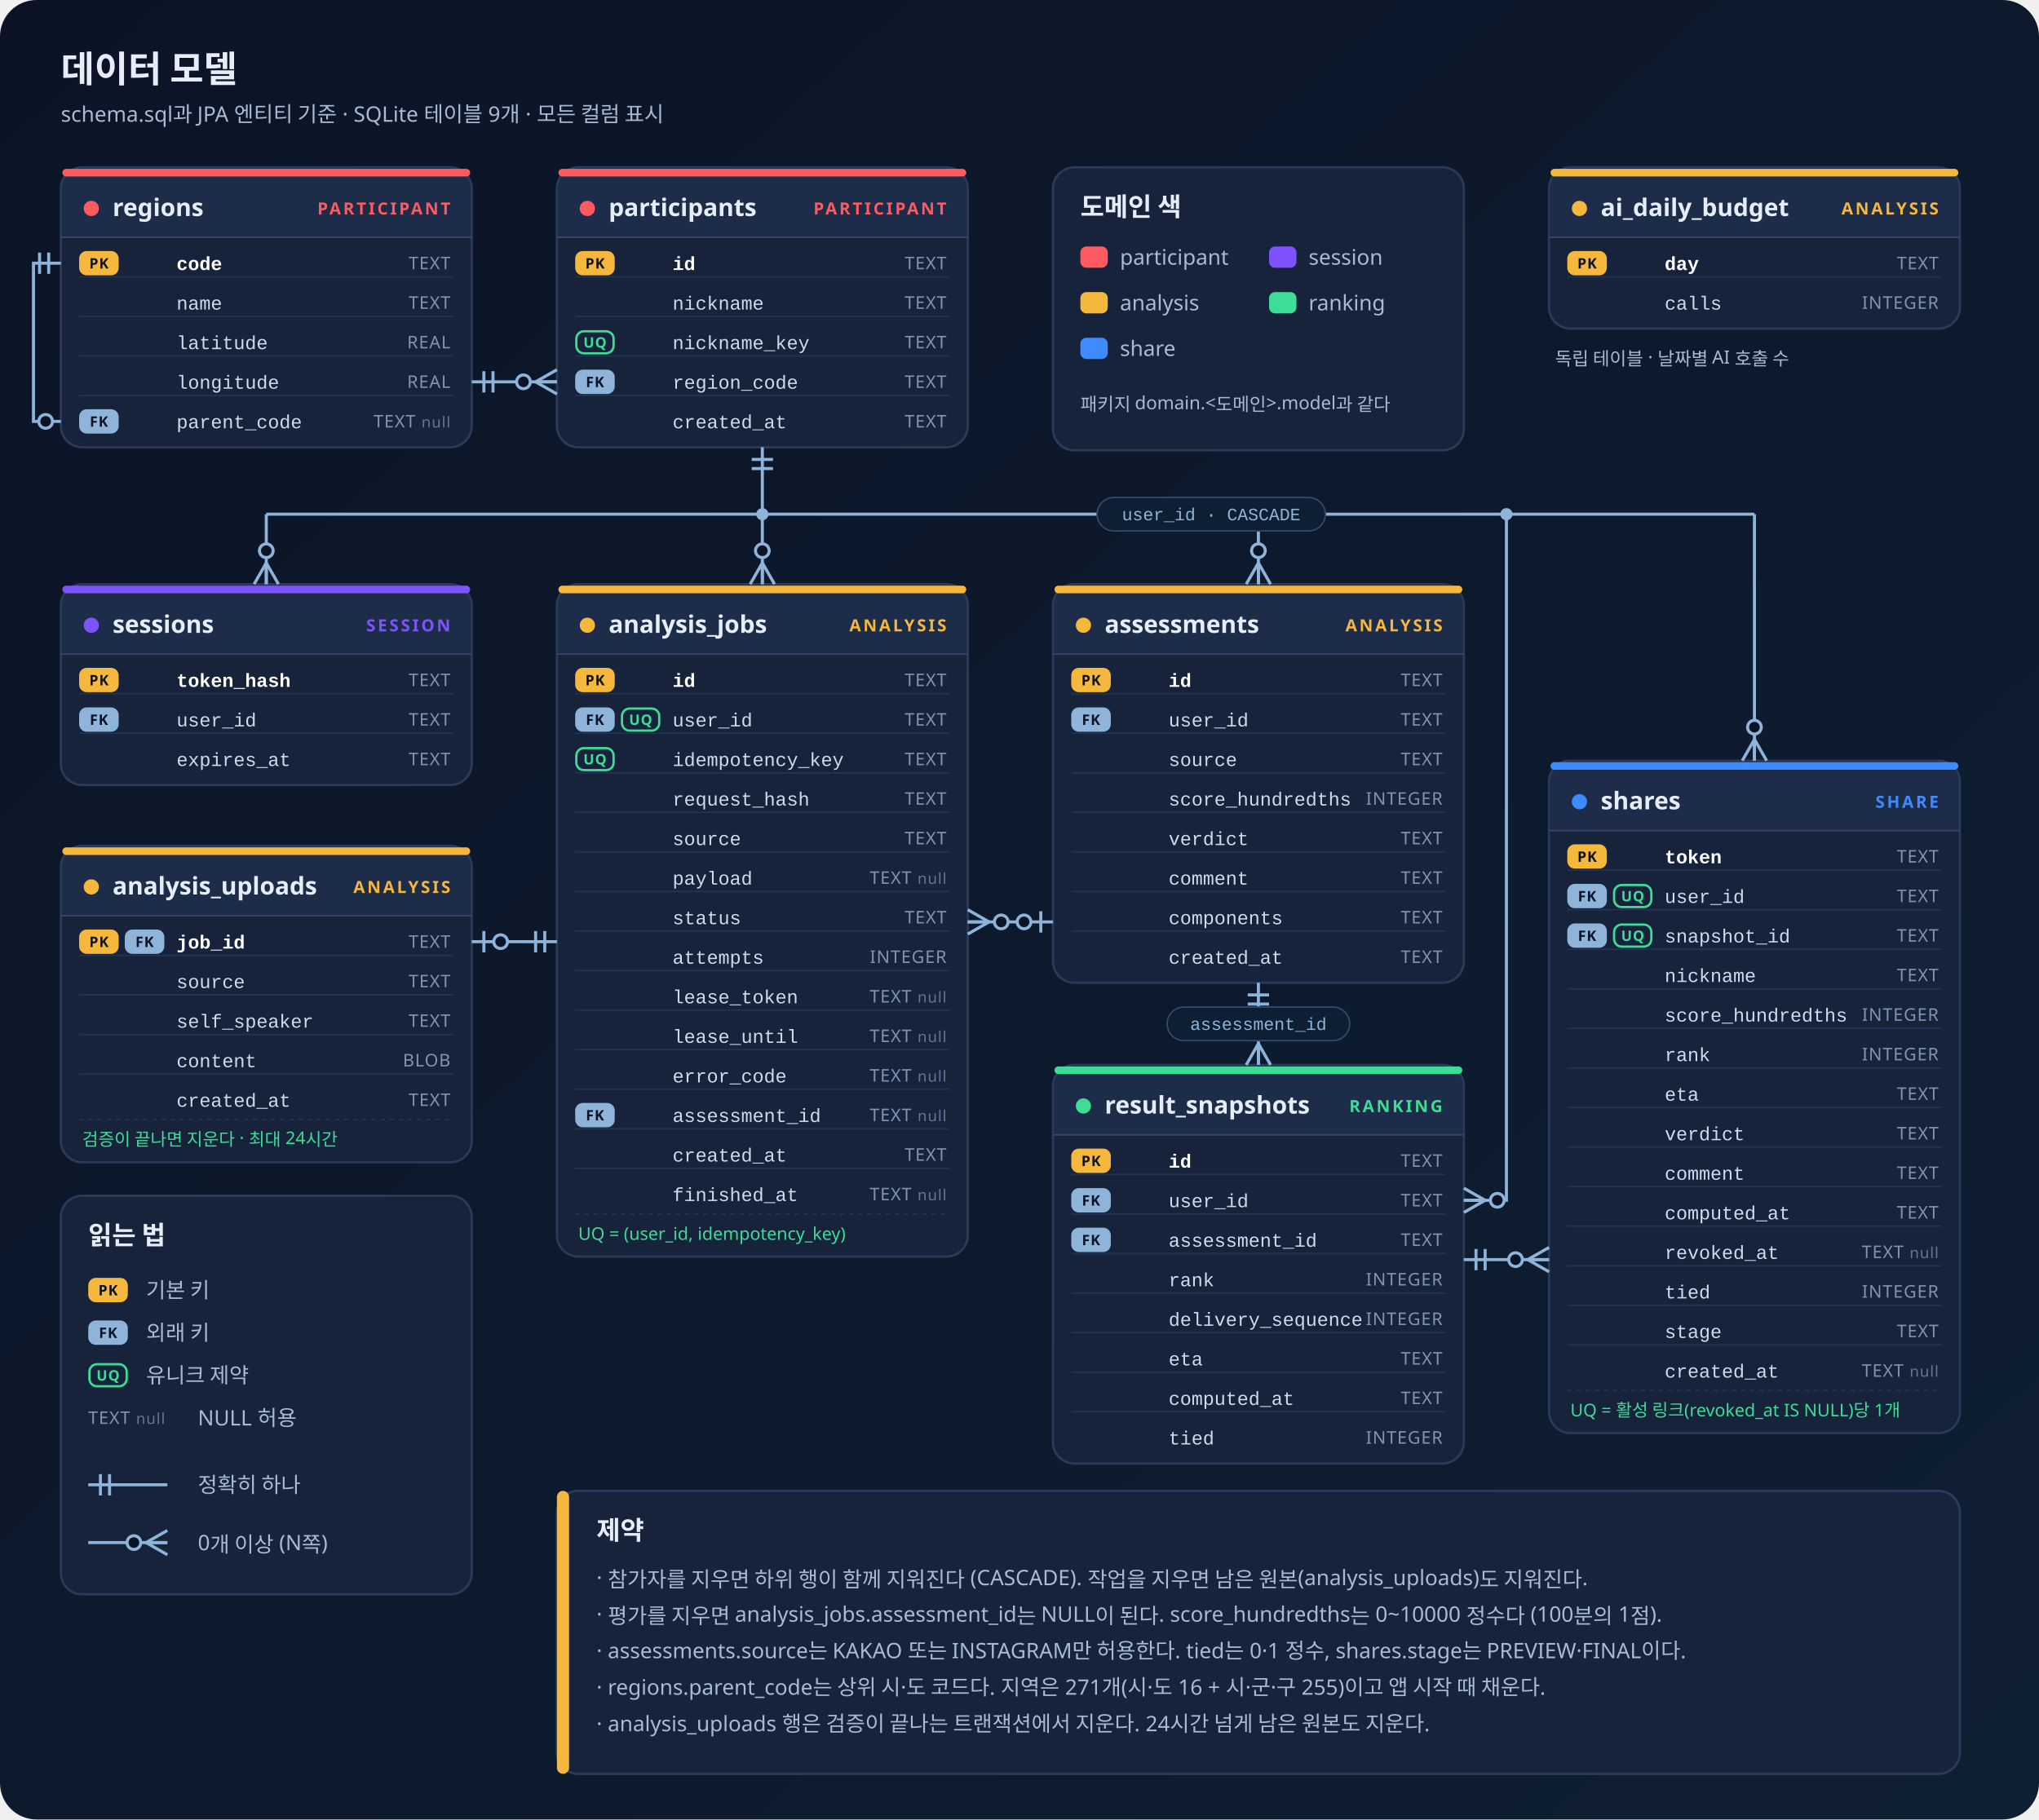
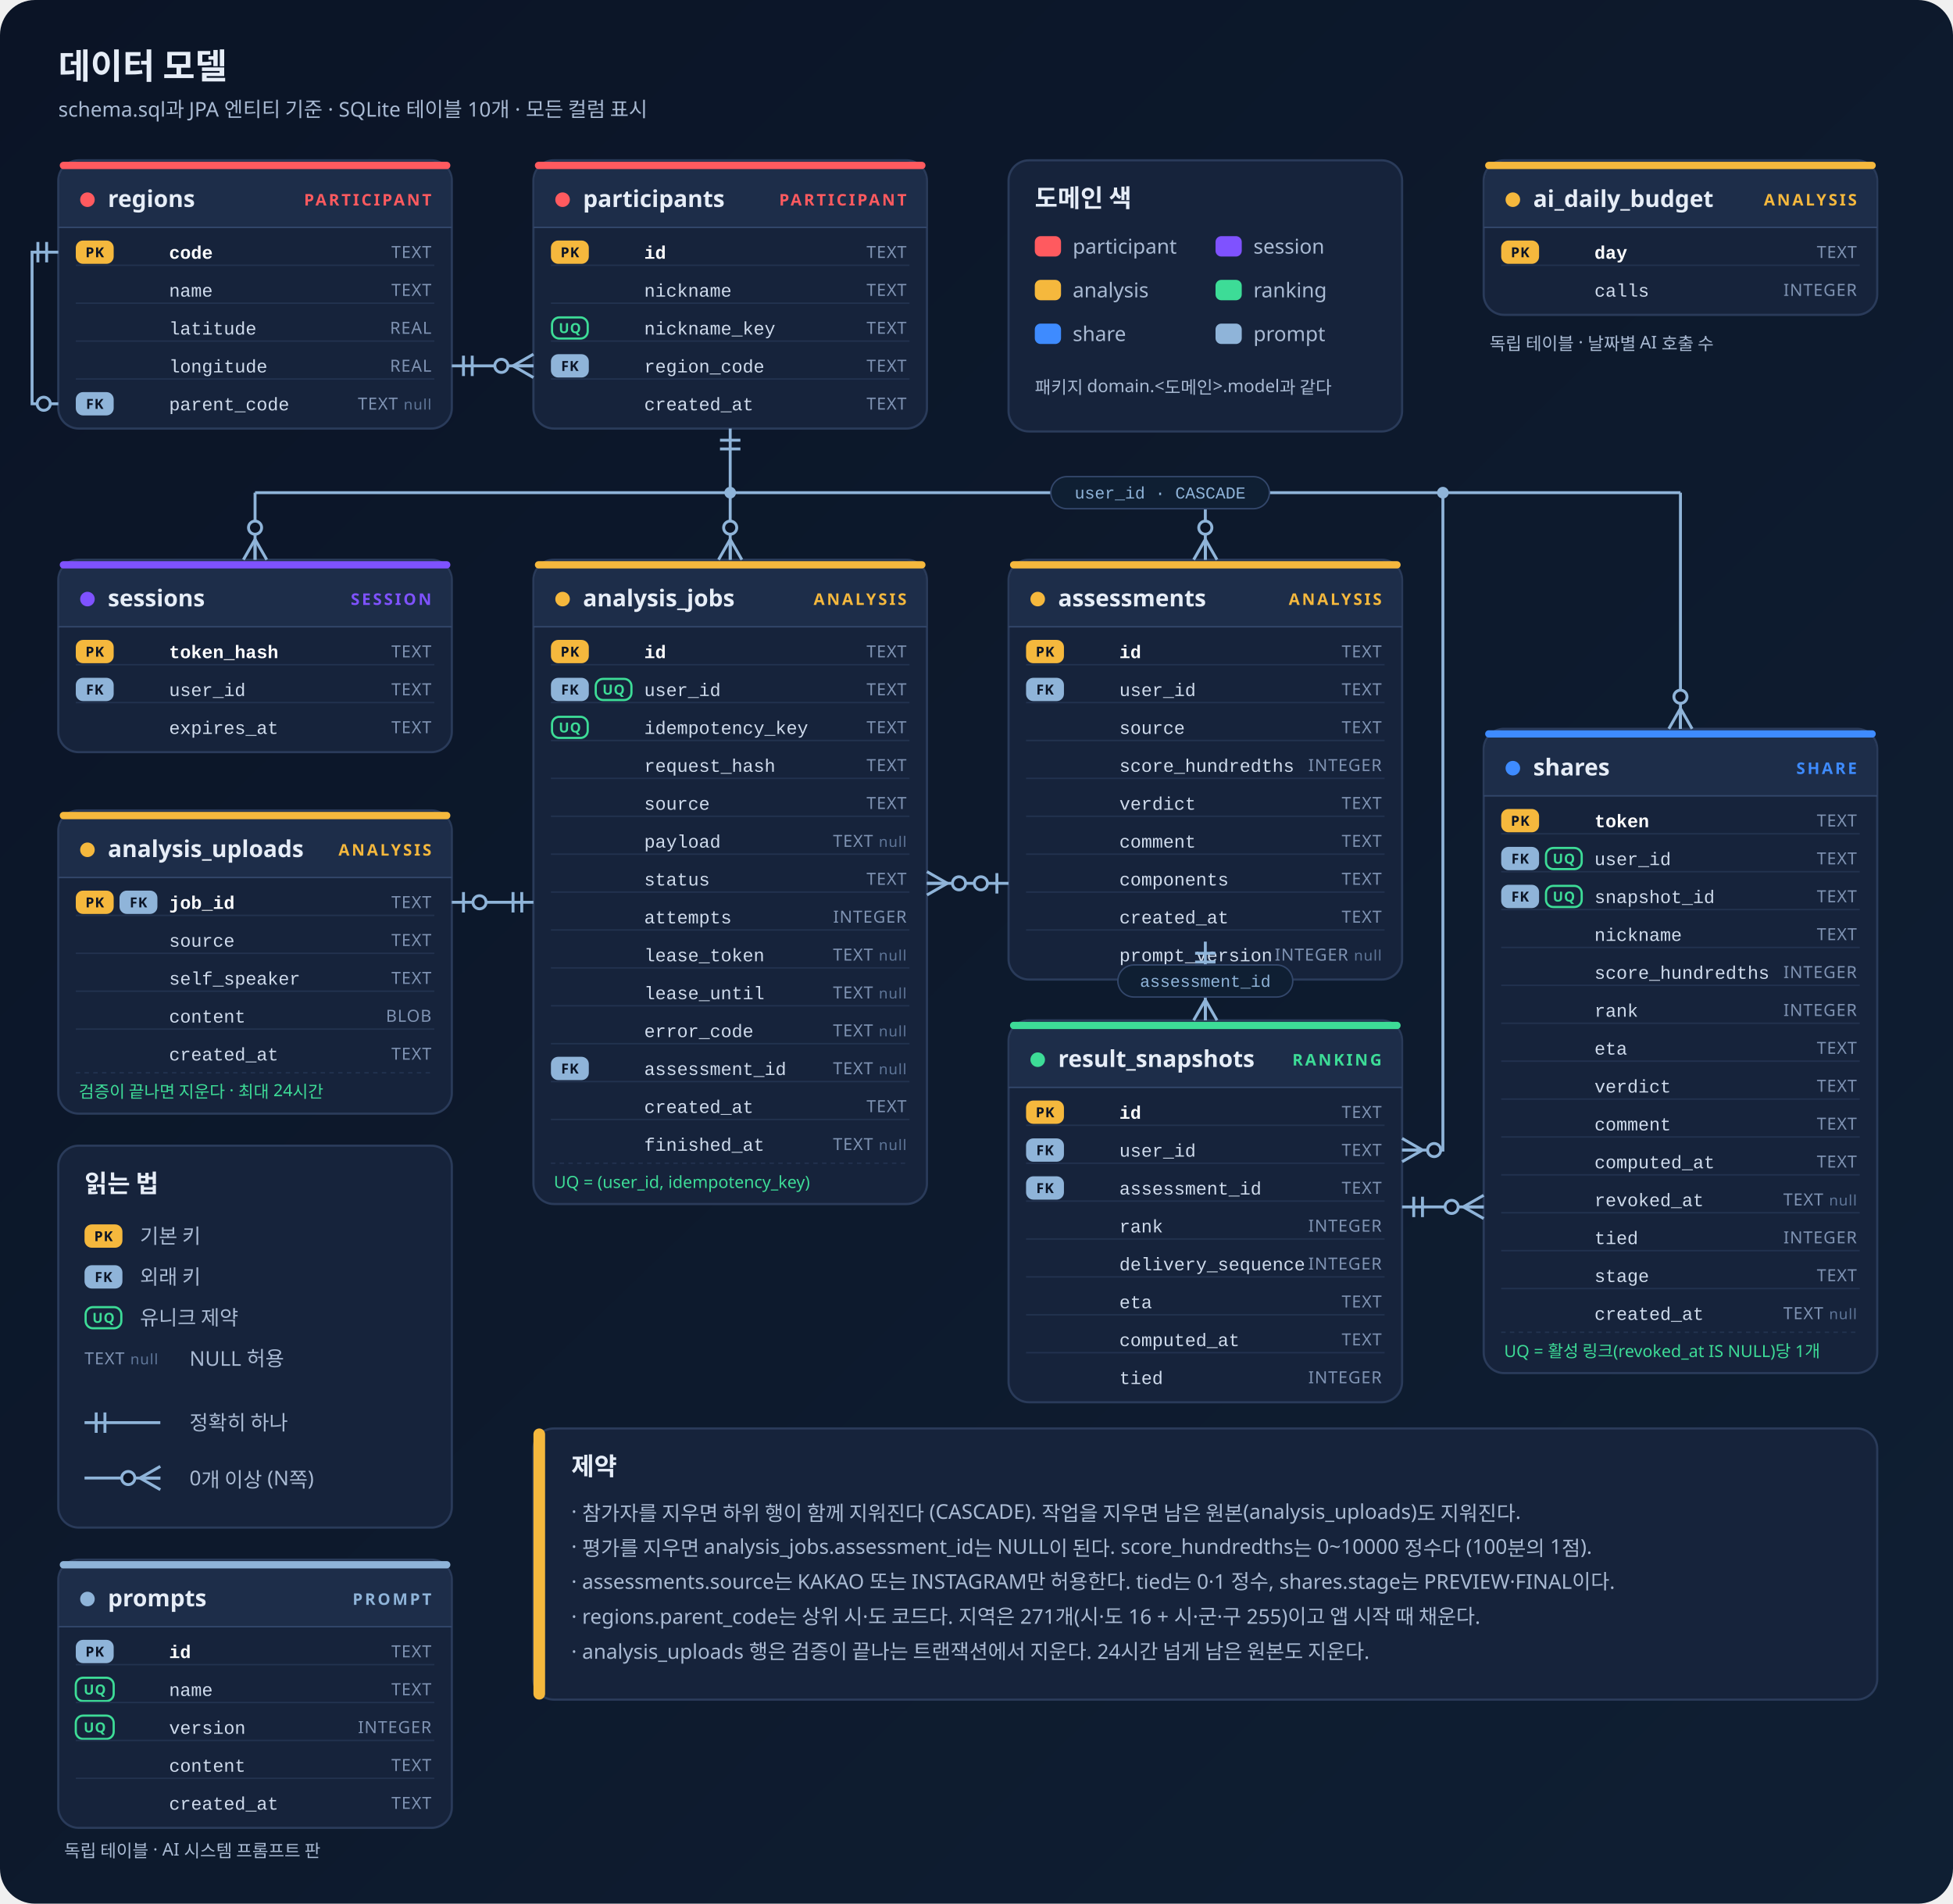
- <svg xmlns="http://www.w3.org/2000/svg" viewBox="0 0 1340 1196" width="1340" height="1196" role="img" aria-label="SantaCut SQLite ERD: 9개 테이블과 외래 키 관계">
+ <svg xmlns="http://www.w3.org/2000/svg" viewBox="0 0 1340 1306" width="1340" height="1306" role="img" aria-label="SantaCut SQLite ERD: 10개 테이블과 외래 키 관계">
  <defs>
    <linearGradient id="bg" x1="0" y1="0" x2="1" y2="1">
      <stop offset="0" stop-color="#0B1426" />
      <stop offset="1" stop-color="#0F1F33" />
    </linearGradient>
    <style>
      text { font-family: Pretendard, 'Apple SD Gothic Neo', 'Noto Sans KR', 'Segoe UI', sans-serif; fill: #E6EDF7; }
      .t { font-size: 24px; font-weight: 800; }
      .h { font-size: 17px; font-weight: 700; }
      .s { font-size: 14px; fill: #A9BAD3; }
      .xs { font-size: 12px; fill: #A9BAD3; }
      .m { font-family: 'JetBrains Mono', 'D2Coding', Consolas, 'Courier New', monospace; }
      .card { fill: #16233B; stroke: #2A3B5A; stroke-width: 1.5; }
      .cell { fill: #1D2D49; stroke: #33476B; stroke-width: 1; }
      .tn { font-size: 16px; font-weight: 800; }
      .dm { font-size: 11px; font-weight: 700; letter-spacing: 1.5px; }
      .cn { font-family: 'JetBrains Mono', 'D2Coding', Consolas, 'Courier New', monospace; font-size: 12.5px; fill: #CFDBEC; }
      .pk { font-family: 'JetBrains Mono', 'D2Coding', Consolas, 'Courier New', monospace; font-size: 12.5px; font-weight: 700; fill: #FFFFFF; }
      .ty { font-size: 11.5px; fill: #7F93B3; letter-spacing: .5px; }
      .nl { font-size: 10px; fill: #5F7699; }
      .bd { font-size: 9.5px; font-weight: 800; letter-spacing: .5px; }
      .rel { stroke: #8FB4D9; stroke-width: 2; fill: none; }
      .sep { stroke: #22324F; stroke-width: 1; }
    </style>
  </defs>
-   <rect width="1340" height="1196" rx="24" fill="url(#bg)" />
+   <rect width="1340" height="1306" rx="24" fill="url(#bg)" />
  <text class="t" x="40" y="54">데이터 모델</text>
-   <text class="s" x="40" y="80">schema.sql과 JPA 엔티티 기준 · SQLite 테이블 9개 · 모든 컬럼 표시</text>
+   <text class="s" x="40" y="80">schema.sql과 JPA 엔티티 기준 · SQLite 테이블 10개 · 모든 컬럼 표시</text>
  <g>
    <rect class="card" x="40" y="110" width="270" height="184" rx="14" />
    <path d="M40.75,156 V124 a13.25,13.25 0 0 1 13.25,-13.25 H296 a13.25,13.25 0 0 1 13.25,13.25 V156 Z" fill="#1D2D49" />
    <rect x="41" y="111" width="268" height="5" rx="2.5" fill="#FF5A5F" />
    <line class="sep" x1="40" y1="156" x2="310" y2="156" style="stroke:#33476B" />
    <circle cx="60" cy="137" r="5" fill="#FF5A5F" />
    <text class="tn" x="74" y="142">regions</text>
    <text class="dm" x="296" y="141" text-anchor="end" style="fill:#FF5A5F">PARTICIPANT</text>
    <rect x="52" y="165.0" width="26" height="16" rx="5" fill="#F5B83D" />
    <text class="bd" x="65" y="176.5" text-anchor="middle" fill="#0B1426" style="fill:#0B1426">PK</text>
    <text class="pk" x="116" y="177.5">code</text>
    <text class="ty" x="296" y="177" text-anchor="end">TEXT</text>
    <line class="sep" x1="52" y1="182" x2="298" y2="182" />
    <text class="cn" x="116" y="203.5">name</text>
    <text class="ty" x="296" y="203" text-anchor="end">TEXT</text>
    <line class="sep" x1="52" y1="208" x2="298" y2="208" />
    <text class="cn" x="116" y="229.5">latitude</text>
    <text class="ty" x="296" y="229" text-anchor="end">REAL</text>
    <line class="sep" x1="52" y1="234" x2="298" y2="234" />
    <text class="cn" x="116" y="255.5">longitude</text>
    <text class="ty" x="296" y="255" text-anchor="end">REAL</text>
    <line class="sep" x1="52" y1="260" x2="298" y2="260" />
    <rect x="52" y="269.0" width="26" height="16" rx="5" fill="#8FB4D9" />
    <text class="bd" x="65" y="280.5" text-anchor="middle" fill="#0B1426" style="fill:#0B1426">FK</text>
    <text class="cn" x="116" y="281.5">parent_code</text>
    <text class="ty" x="296" y="281" text-anchor="end">TEXT<tspan class="nl" dx="4">null</tspan>
    </text>
  </g>
  <g>
    <rect class="card" x="366" y="110" width="270" height="184" rx="14" />
    <path d="M366.75,156 V124 a13.25,13.25 0 0 1 13.25,-13.25 H622 a13.25,13.25 0 0 1 13.25,13.25 V156 Z" fill="#1D2D49" />
    <rect x="367" y="111" width="268" height="5" rx="2.5" fill="#FF5A5F" />
    <line class="sep" x1="366" y1="156" x2="636" y2="156" style="stroke:#33476B" />
    <circle cx="386" cy="137" r="5" fill="#FF5A5F" />
    <text class="tn" x="400" y="142">participants</text>
    <text class="dm" x="622" y="141" text-anchor="end" style="fill:#FF5A5F">PARTICIPANT</text>
    <rect x="378" y="165.0" width="26" height="16" rx="5" fill="#F5B83D" />
    <text class="bd" x="391" y="176.5" text-anchor="middle" fill="#0B1426" style="fill:#0B1426">PK</text>
    <text class="pk" x="442" y="177.5">id</text>
    <text class="ty" x="622" y="177" text-anchor="end">TEXT</text>
    <line class="sep" x1="378" y1="182" x2="624" y2="182" />
    <text class="cn" x="442" y="203.5">nickname</text>
    <text class="ty" x="622" y="203" text-anchor="end">TEXT</text>
    <line class="sep" x1="378" y1="208" x2="624" y2="208" />
    <rect x="378.75" y="217.75" width="24.5" height="14.5" rx="5" fill="none" stroke="#3DDC97" stroke-width="1.5" />
    <text class="bd" x="391" y="228.5" text-anchor="middle" style="fill:#3DDC97">UQ</text>
    <text class="cn" x="442" y="229.5">nickname_key</text>
    <text class="ty" x="622" y="229" text-anchor="end">TEXT</text>
    <line class="sep" x1="378" y1="234" x2="624" y2="234" />
    <rect x="378" y="243.0" width="26" height="16" rx="5" fill="#8FB4D9" />
    <text class="bd" x="391" y="254.5" text-anchor="middle" fill="#0B1426" style="fill:#0B1426">FK</text>
    <text class="cn" x="442" y="255.5">region_code</text>
    <text class="ty" x="622" y="255" text-anchor="end">TEXT</text>
    <line class="sep" x1="378" y1="260" x2="624" y2="260" />
    <text class="cn" x="442" y="281.5">created_at</text>
    <text class="ty" x="622" y="281" text-anchor="end">TEXT</text>
  </g>
  <g>
    <rect class="card" x="1018" y="110" width="270" height="106" rx="14" />
    <path d="M1018.75,156 V124 a13.25,13.25 0 0 1 13.25,-13.25 H1274 a13.25,13.25 0 0 1 13.25,13.25 V156 Z" fill="#1D2D49" />
    <rect x="1019" y="111" width="268" height="5" rx="2.5" fill="#F5B83D" />
    <line class="sep" x1="1018" y1="156" x2="1288" y2="156" style="stroke:#33476B" />
    <circle cx="1038" cy="137" r="5" fill="#F5B83D" />
    <text class="tn" x="1052" y="142">ai_daily_budget</text>
    <text class="dm" x="1274" y="141" text-anchor="end" style="fill:#F5B83D">ANALYSIS</text>
    <rect x="1030" y="165.0" width="26" height="16" rx="5" fill="#F5B83D" />
    <text class="bd" x="1043" y="176.5" text-anchor="middle" fill="#0B1426" style="fill:#0B1426">PK</text>
    <text class="pk" x="1094" y="177.5">day</text>
    <text class="ty" x="1274" y="177" text-anchor="end">TEXT</text>
    <line class="sep" x1="1030" y1="182" x2="1276" y2="182" />
    <text class="cn" x="1094" y="203.5">calls</text>
    <text class="ty" x="1274" y="203" text-anchor="end">INTEGER</text>
  </g>
  <g>
    <rect class="card" x="40" y="384" width="270" height="132" rx="14" />
    <path d="M40.75,430 V398 a13.25,13.25 0 0 1 13.25,-13.25 H296 a13.25,13.25 0 0 1 13.25,13.25 V430 Z" fill="#1D2D49" />
    <rect x="41" y="385" width="268" height="5" rx="2.5" fill="#7F52FF" />
    <line class="sep" x1="40" y1="430" x2="310" y2="430" style="stroke:#33476B" />
    <circle cx="60" cy="411" r="5" fill="#7F52FF" />
    <text class="tn" x="74" y="416">sessions</text>
    <text class="dm" x="296" y="415" text-anchor="end" style="fill:#7F52FF">SESSION</text>
    <rect x="52" y="439.0" width="26" height="16" rx="5" fill="#F5B83D" />
    <text class="bd" x="65" y="450.5" text-anchor="middle" fill="#0B1426" style="fill:#0B1426">PK</text>
    <text class="pk" x="116" y="451.5">token_hash</text>
    <text class="ty" x="296" y="451" text-anchor="end">TEXT</text>
    <line class="sep" x1="52" y1="456" x2="298" y2="456" />
    <rect x="52" y="465.0" width="26" height="16" rx="5" fill="#8FB4D9" />
    <text class="bd" x="65" y="476.5" text-anchor="middle" fill="#0B1426" style="fill:#0B1426">FK</text>
    <text class="cn" x="116" y="477.5">user_id</text>
    <text class="ty" x="296" y="477" text-anchor="end">TEXT</text>
    <line class="sep" x1="52" y1="482" x2="298" y2="482" />
    <text class="cn" x="116" y="503.5">expires_at</text>
    <text class="ty" x="296" y="503" text-anchor="end">TEXT</text>
  </g>
  <g>
    <rect class="card" x="366" y="384" width="270" height="442" rx="14" />
    <path d="M366.75,430 V398 a13.25,13.25 0 0 1 13.25,-13.25 H622 a13.25,13.25 0 0 1 13.25,13.25 V430 Z" fill="#1D2D49" />
    <rect x="367" y="385" width="268" height="5" rx="2.5" fill="#F5B83D" />
    <line class="sep" x1="366" y1="430" x2="636" y2="430" style="stroke:#33476B" />
    <circle cx="386" cy="411" r="5" fill="#F5B83D" />
    <text class="tn" x="400" y="416">analysis_jobs</text>
    <text class="dm" x="622" y="415" text-anchor="end" style="fill:#F5B83D">ANALYSIS</text>
    <rect x="378" y="439.0" width="26" height="16" rx="5" fill="#F5B83D" />
    <text class="bd" x="391" y="450.5" text-anchor="middle" fill="#0B1426" style="fill:#0B1426">PK</text>
    <text class="pk" x="442" y="451.5">id</text>
    <text class="ty" x="622" y="451" text-anchor="end">TEXT</text>
    <line class="sep" x1="378" y1="456" x2="624" y2="456" />
    <rect x="378" y="465.0" width="26" height="16" rx="5" fill="#8FB4D9" />
    <text class="bd" x="391" y="476.5" text-anchor="middle" fill="#0B1426" style="fill:#0B1426">FK</text>
    <rect x="408.75" y="465.75" width="24.5" height="14.5" rx="5" fill="none" stroke="#3DDC97" stroke-width="1.5" />
    <text class="bd" x="421" y="476.5" text-anchor="middle" style="fill:#3DDC97">UQ</text>
    <text class="cn" x="442" y="477.5">user_id</text>
    <text class="ty" x="622" y="477" text-anchor="end">TEXT</text>
    <line class="sep" x1="378" y1="482" x2="624" y2="482" />
    <rect x="378.75" y="491.75" width="24.5" height="14.5" rx="5" fill="none" stroke="#3DDC97" stroke-width="1.5" />
    <text class="bd" x="391" y="502.5" text-anchor="middle" style="fill:#3DDC97">UQ</text>
    <text class="cn" x="442" y="503.5">idempotency_key</text>
    <text class="ty" x="622" y="503" text-anchor="end">TEXT</text>
    <line class="sep" x1="378" y1="508" x2="624" y2="508" />
    <text class="cn" x="442" y="529.5">request_hash</text>
    <text class="ty" x="622" y="529" text-anchor="end">TEXT</text>
    <line class="sep" x1="378" y1="534" x2="624" y2="534" />
    <text class="cn" x="442" y="555.5">source</text>
    <text class="ty" x="622" y="555" text-anchor="end">TEXT</text>
    <line class="sep" x1="378" y1="560" x2="624" y2="560" />
    <text class="cn" x="442" y="581.5">payload</text>
    <text class="ty" x="622" y="581" text-anchor="end">TEXT<tspan class="nl" dx="4">null</tspan>
    </text>
    <line class="sep" x1="378" y1="586" x2="624" y2="586" />
    <text class="cn" x="442" y="607.5">status</text>
    <text class="ty" x="622" y="607" text-anchor="end">TEXT</text>
    <line class="sep" x1="378" y1="612" x2="624" y2="612" />
    <text class="cn" x="442" y="633.5">attempts</text>
    <text class="ty" x="622" y="633" text-anchor="end">INTEGER</text>
    <line class="sep" x1="378" y1="638" x2="624" y2="638" />
    <text class="cn" x="442" y="659.5">lease_token</text>
    <text class="ty" x="622" y="659" text-anchor="end">TEXT<tspan class="nl" dx="4">null</tspan>
    </text>
    <line class="sep" x1="378" y1="664" x2="624" y2="664" />
    <text class="cn" x="442" y="685.5">lease_until</text>
    <text class="ty" x="622" y="685" text-anchor="end">TEXT<tspan class="nl" dx="4">null</tspan>
    </text>
    <line class="sep" x1="378" y1="690" x2="624" y2="690" />
    <text class="cn" x="442" y="711.5">error_code</text>
    <text class="ty" x="622" y="711" text-anchor="end">TEXT<tspan class="nl" dx="4">null</tspan>
    </text>
    <line class="sep" x1="378" y1="716" x2="624" y2="716" />
    <rect x="378" y="725.0" width="26" height="16" rx="5" fill="#8FB4D9" />
    <text class="bd" x="391" y="736.5" text-anchor="middle" fill="#0B1426" style="fill:#0B1426">FK</text>
    <text class="cn" x="442" y="737.5">assessment_id</text>
    <text class="ty" x="622" y="737" text-anchor="end">TEXT<tspan class="nl" dx="4">null</tspan>
    </text>
    <line class="sep" x1="378" y1="742" x2="624" y2="742" />
    <text class="cn" x="442" y="763.5">created_at</text>
    <text class="ty" x="622" y="763" text-anchor="end">TEXT</text>
    <line class="sep" x1="378" y1="768" x2="624" y2="768" />
    <text class="cn" x="442" y="789.5">finished_at</text>
    <text class="ty" x="622" y="789" text-anchor="end">TEXT<tspan class="nl" dx="4">null</tspan>
    </text>
    <line class="sep" x1="378" y1="798" x2="624" y2="798" style="stroke-dasharray:3 3" />
    <text class="xs" x="380" y="815" style="font-size:11.5px;fill:#3DDC97">UQ = (user_id, idempotency_key)</text>
  </g>
  <g>
-     <rect class="card" x="692" y="384" width="270" height="262" rx="14" />
+     <rect class="card" x="692" y="384" width="270" height="288" rx="14" />
    <path d="M692.75,430 V398 a13.25,13.25 0 0 1 13.25,-13.25 H948 a13.25,13.25 0 0 1 13.25,13.25 V430 Z" fill="#1D2D49" />
    <rect x="693" y="385" width="268" height="5" rx="2.5" fill="#F5B83D" />
    <line class="sep" x1="692" y1="430" x2="962" y2="430" style="stroke:#33476B" />
    <circle cx="712" cy="411" r="5" fill="#F5B83D" />
    <text class="tn" x="726" y="416">assessments</text>
    <text class="dm" x="948" y="415" text-anchor="end" style="fill:#F5B83D">ANALYSIS</text>
    <rect x="704" y="439.0" width="26" height="16" rx="5" fill="#F5B83D" />
    <text class="bd" x="717" y="450.5" text-anchor="middle" fill="#0B1426" style="fill:#0B1426">PK</text>
    <text class="pk" x="768" y="451.5">id</text>
    <text class="ty" x="948" y="451" text-anchor="end">TEXT</text>
    <line class="sep" x1="704" y1="456" x2="950" y2="456" />
    <rect x="704" y="465.0" width="26" height="16" rx="5" fill="#8FB4D9" />
    <text class="bd" x="717" y="476.5" text-anchor="middle" fill="#0B1426" style="fill:#0B1426">FK</text>
    <text class="cn" x="768" y="477.5">user_id</text>
    <text class="ty" x="948" y="477" text-anchor="end">TEXT</text>
    <line class="sep" x1="704" y1="482" x2="950" y2="482" />
    <text class="cn" x="768" y="503.5">source</text>
    <text class="ty" x="948" y="503" text-anchor="end">TEXT</text>
    <line class="sep" x1="704" y1="508" x2="950" y2="508" />
    <text class="cn" x="768" y="529.5">score_hundredths</text>
    <text class="ty" x="948" y="529" text-anchor="end">INTEGER</text>
    <line class="sep" x1="704" y1="534" x2="950" y2="534" />
    <text class="cn" x="768" y="555.5">verdict</text>
    <text class="ty" x="948" y="555" text-anchor="end">TEXT</text>
    <line class="sep" x1="704" y1="560" x2="950" y2="560" />
    <text class="cn" x="768" y="581.5">comment</text>
    <text class="ty" x="948" y="581" text-anchor="end">TEXT</text>
    <line class="sep" x1="704" y1="586" x2="950" y2="586" />
    <text class="cn" x="768" y="607.5">components</text>
    <text class="ty" x="948" y="607" text-anchor="end">TEXT</text>
    <line class="sep" x1="704" y1="612" x2="950" y2="612" />
    <text class="cn" x="768" y="633.5">created_at</text>
    <text class="ty" x="948" y="633" text-anchor="end">TEXT</text>
+     <line class="sep" x1="704" y1="638" x2="950" y2="638" />
+     <text class="cn" x="768" y="659.5">prompt_version</text>
+     <text class="ty" x="948" y="659" text-anchor="end">INTEGER<tspan class="nl" dx="4">null</tspan>
+     </text>
  </g>
  <g>
    <rect class="card" x="40" y="556" width="270" height="208" rx="14" />
    <path d="M40.75,602 V570 a13.25,13.25 0 0 1 13.25,-13.25 H296 a13.25,13.25 0 0 1 13.25,13.25 V602 Z" fill="#1D2D49" />
    <rect x="41" y="557" width="268" height="5" rx="2.5" fill="#F5B83D" />
    <line class="sep" x1="40" y1="602" x2="310" y2="602" style="stroke:#33476B" />
    <circle cx="60" cy="583" r="5" fill="#F5B83D" />
    <text class="tn" x="74" y="588">analysis_uploads</text>
    <text class="dm" x="296" y="587" text-anchor="end" style="fill:#F5B83D">ANALYSIS</text>
    <rect x="52" y="611.0" width="26" height="16" rx="5" fill="#F5B83D" />
    <text class="bd" x="65" y="622.5" text-anchor="middle" fill="#0B1426" style="fill:#0B1426">PK</text>
    <rect x="82" y="611.0" width="26" height="16" rx="5" fill="#8FB4D9" />
    <text class="bd" x="95" y="622.5" text-anchor="middle" fill="#0B1426" style="fill:#0B1426">FK</text>
    <text class="pk" x="116" y="623.5">job_id</text>
    <text class="ty" x="296" y="623" text-anchor="end">TEXT</text>
    <line class="sep" x1="52" y1="628" x2="298" y2="628" />
    <text class="cn" x="116" y="649.5">source</text>
    <text class="ty" x="296" y="649" text-anchor="end">TEXT</text>
    <line class="sep" x1="52" y1="654" x2="298" y2="654" />
    <text class="cn" x="116" y="675.5">self_speaker</text>
    <text class="ty" x="296" y="675" text-anchor="end">TEXT</text>
    <line class="sep" x1="52" y1="680" x2="298" y2="680" />
    <text class="cn" x="116" y="701.5">content</text>
    <text class="ty" x="296" y="701" text-anchor="end">BLOB</text>
    <line class="sep" x1="52" y1="706" x2="298" y2="706" />
    <text class="cn" x="116" y="727.5">created_at</text>
    <text class="ty" x="296" y="727" text-anchor="end">TEXT</text>
    <line class="sep" x1="52" y1="736" x2="298" y2="736" style="stroke-dasharray:3 3" />
    <text class="xs" x="54" y="753" style="font-size:11.5px;fill:#3DDC97">검증이 끝나면 지운다 · 최대 24시간</text>
  </g>
  <g>
    <rect class="card" x="1018" y="500" width="270" height="442" rx="14" />
    <path d="M1018.75,546 V514 a13.25,13.25 0 0 1 13.25,-13.25 H1274 a13.25,13.25 0 0 1 13.25,13.25 V546 Z" fill="#1D2D49" />
    <rect x="1019" y="501" width="268" height="5" rx="2.5" fill="#3E8BFF" />
    <line class="sep" x1="1018" y1="546" x2="1288" y2="546" style="stroke:#33476B" />
    <circle cx="1038" cy="527" r="5" fill="#3E8BFF" />
    <text class="tn" x="1052" y="532">shares</text>
    <text class="dm" x="1274" y="531" text-anchor="end" style="fill:#3E8BFF">SHARE</text>
    <rect x="1030" y="555.0" width="26" height="16" rx="5" fill="#F5B83D" />
    <text class="bd" x="1043" y="566.5" text-anchor="middle" fill="#0B1426" style="fill:#0B1426">PK</text>
    <text class="pk" x="1094" y="567.5">token</text>
    <text class="ty" x="1274" y="567" text-anchor="end">TEXT</text>
    <line class="sep" x1="1030" y1="572" x2="1276" y2="572" />
    <rect x="1030" y="581.0" width="26" height="16" rx="5" fill="#8FB4D9" />
    <text class="bd" x="1043" y="592.5" text-anchor="middle" fill="#0B1426" style="fill:#0B1426">FK</text>
    <rect x="1060.75" y="581.75" width="24.5" height="14.5" rx="5" fill="none" stroke="#3DDC97" stroke-width="1.5" />
    <text class="bd" x="1073" y="592.5" text-anchor="middle" style="fill:#3DDC97">UQ</text>
    <text class="cn" x="1094" y="593.5">user_id</text>
    <text class="ty" x="1274" y="593" text-anchor="end">TEXT</text>
    <line class="sep" x1="1030" y1="598" x2="1276" y2="598" />
    <rect x="1030" y="607.0" width="26" height="16" rx="5" fill="#8FB4D9" />
    <text class="bd" x="1043" y="618.5" text-anchor="middle" fill="#0B1426" style="fill:#0B1426">FK</text>
    <rect x="1060.75" y="607.75" width="24.5" height="14.5" rx="5" fill="none" stroke="#3DDC97" stroke-width="1.5" />
    <text class="bd" x="1073" y="618.5" text-anchor="middle" style="fill:#3DDC97">UQ</text>
    <text class="cn" x="1094" y="619.5">snapshot_id</text>
    <text class="ty" x="1274" y="619" text-anchor="end">TEXT</text>
    <line class="sep" x1="1030" y1="624" x2="1276" y2="624" />
    <text class="cn" x="1094" y="645.5">nickname</text>
    <text class="ty" x="1274" y="645" text-anchor="end">TEXT</text>
    <line class="sep" x1="1030" y1="650" x2="1276" y2="650" />
    <text class="cn" x="1094" y="671.5">score_hundredths</text>
    <text class="ty" x="1274" y="671" text-anchor="end">INTEGER</text>
    <line class="sep" x1="1030" y1="676" x2="1276" y2="676" />
    <text class="cn" x="1094" y="697.5">rank</text>
    <text class="ty" x="1274" y="697" text-anchor="end">INTEGER</text>
    <line class="sep" x1="1030" y1="702" x2="1276" y2="702" />
    <text class="cn" x="1094" y="723.5">eta</text>
    <text class="ty" x="1274" y="723" text-anchor="end">TEXT</text>
    <line class="sep" x1="1030" y1="728" x2="1276" y2="728" />
    <text class="cn" x="1094" y="749.5">verdict</text>
    <text class="ty" x="1274" y="749" text-anchor="end">TEXT</text>
    <line class="sep" x1="1030" y1="754" x2="1276" y2="754" />
    <text class="cn" x="1094" y="775.5">comment</text>
    <text class="ty" x="1274" y="775" text-anchor="end">TEXT</text>
    <line class="sep" x1="1030" y1="780" x2="1276" y2="780" />
    <text class="cn" x="1094" y="801.5">computed_at</text>
    <text class="ty" x="1274" y="801" text-anchor="end">TEXT</text>
    <line class="sep" x1="1030" y1="806" x2="1276" y2="806" />
    <text class="cn" x="1094" y="827.5">revoked_at</text>
    <text class="ty" x="1274" y="827" text-anchor="end">TEXT<tspan class="nl" dx="4">null</tspan>
    </text>
    <line class="sep" x1="1030" y1="832" x2="1276" y2="832" />
    <text class="cn" x="1094" y="853.5">tied</text>
    <text class="ty" x="1274" y="853" text-anchor="end">INTEGER</text>
    <line class="sep" x1="1030" y1="858" x2="1276" y2="858" />
    <text class="cn" x="1094" y="879.5">stage</text>
    <text class="ty" x="1274" y="879" text-anchor="end">TEXT</text>
    <line class="sep" x1="1030" y1="884" x2="1276" y2="884" />
    <text class="cn" x="1094" y="905.5">created_at</text>
    <text class="ty" x="1274" y="905" text-anchor="end">TEXT<tspan class="nl" dx="4">null</tspan>
    </text>
    <line class="sep" x1="1030" y1="914" x2="1276" y2="914" style="stroke-dasharray:3 3" />
    <text class="xs" x="1032" y="931" style="font-size:11.5px;fill:#3DDC97">UQ = 활성 링크(revoked_at IS NULL)당 1개</text>
  </g>
  <g>
    <rect class="card" x="692" y="700" width="270" height="262" rx="14" />
    <path d="M692.75,746 V714 a13.25,13.25 0 0 1 13.25,-13.25 H948 a13.25,13.25 0 0 1 13.25,13.25 V746 Z" fill="#1D2D49" />
    <rect x="693" y="701" width="268" height="5" rx="2.5" fill="#3DDC97" />
    <line class="sep" x1="692" y1="746" x2="962" y2="746" style="stroke:#33476B" />
    <circle cx="712" cy="727" r="5" fill="#3DDC97" />
    <text class="tn" x="726" y="732">result_snapshots</text>
    <text class="dm" x="948" y="731" text-anchor="end" style="fill:#3DDC97">RANKING</text>
    <rect x="704" y="755.0" width="26" height="16" rx="5" fill="#F5B83D" />
    <text class="bd" x="717" y="766.5" text-anchor="middle" fill="#0B1426" style="fill:#0B1426">PK</text>
    <text class="pk" x="768" y="767.5">id</text>
    <text class="ty" x="948" y="767" text-anchor="end">TEXT</text>
    <line class="sep" x1="704" y1="772" x2="950" y2="772" />
    <rect x="704" y="781.0" width="26" height="16" rx="5" fill="#8FB4D9" />
    <text class="bd" x="717" y="792.5" text-anchor="middle" fill="#0B1426" style="fill:#0B1426">FK</text>
    <text class="cn" x="768" y="793.5">user_id</text>
    <text class="ty" x="948" y="793" text-anchor="end">TEXT</text>
    <line class="sep" x1="704" y1="798" x2="950" y2="798" />
    <rect x="704" y="807.0" width="26" height="16" rx="5" fill="#8FB4D9" />
    <text class="bd" x="717" y="818.5" text-anchor="middle" fill="#0B1426" style="fill:#0B1426">FK</text>
    <text class="cn" x="768" y="819.5">assessment_id</text>
    <text class="ty" x="948" y="819" text-anchor="end">TEXT</text>
    <line class="sep" x1="704" y1="824" x2="950" y2="824" />
    <text class="cn" x="768" y="845.5">rank</text>
    <text class="ty" x="948" y="845" text-anchor="end">INTEGER</text>
    <line class="sep" x1="704" y1="850" x2="950" y2="850" />
    <text class="cn" x="768" y="871.5">delivery_sequence</text>
    <text class="ty" x="948" y="871" text-anchor="end">INTEGER</text>
    <line class="sep" x1="704" y1="876" x2="950" y2="876" />
    <text class="cn" x="768" y="897.5">eta</text>
    <text class="ty" x="948" y="897" text-anchor="end">TEXT</text>
    <line class="sep" x1="704" y1="902" x2="950" y2="902" />
    <text class="cn" x="768" y="923.5">computed_at</text>
    <text class="ty" x="948" y="923" text-anchor="end">TEXT</text>
    <line class="sep" x1="704" y1="928" x2="950" y2="928" />
    <text class="cn" x="768" y="949.5">tied</text>
    <text class="ty" x="948" y="949" text-anchor="end">INTEGER</text>
  </g>
  <g>
    <path class="rel" d="M310,251 H366" />
    <line class="rel" x1="318" y1="244" x2="318" y2="258" />
    <line class="rel" x1="324" y1="244" x2="324" y2="258" />
    <line class="rel" x1="352" y1="251" x2="366" y2="243" />
    <line class="rel" x1="352" y1="251" x2="366" y2="251" />
    <line class="rel" x1="352" y1="251" x2="366" y2="259" />
    <circle cx="344" cy="251" r="4.5" fill="#0B1426" stroke="#8FB4D9" stroke-width="2" />
    <path class="rel" d="M40,277 H22 V173 H40" />
    <line class="rel" x1="32" y1="166" x2="32" y2="180" />
    <line class="rel" x1="26" y1="166" x2="26" y2="180" />
    <circle cx="30" cy="277" r="4.5" fill="#0B1426" stroke="#8FB4D9" stroke-width="2" />
    <path class="rel" d="M501,294 V338" />
    <line class="rel" x1="494" y1="302" x2="508" y2="302" />
    <line class="rel" x1="494" y1="308" x2="508" y2="308" />
    <path class="rel" d="M175,338 H1153" />
    <path class="rel" d="M175,338 V384" />
    <line class="rel" x1="175" y1="370" x2="167" y2="384" />
    <line class="rel" x1="175" y1="370" x2="175" y2="384" />
    <line class="rel" x1="175" y1="370" x2="183" y2="384" />
    <circle cx="175" cy="362" r="4.5" fill="#0B1426" stroke="#8FB4D9" stroke-width="2" />
    <path class="rel" d="M501,338 V384" />
    <line class="rel" x1="501" y1="370" x2="493" y2="384" />
    <line class="rel" x1="501" y1="370" x2="501" y2="384" />
    <line class="rel" x1="501" y1="370" x2="509" y2="384" />
    <circle cx="501" cy="362" r="4.5" fill="#0B1426" stroke="#8FB4D9" stroke-width="2" />
    <path class="rel" d="M827,338 V384" />
    <line class="rel" x1="827" y1="370" x2="819" y2="384" />
    <line class="rel" x1="827" y1="370" x2="827" y2="384" />
    <line class="rel" x1="827" y1="370" x2="835" y2="384" />
    <circle cx="827" cy="362" r="4.5" fill="#0B1426" stroke="#8FB4D9" stroke-width="2" />
    <path class="rel" d="M1153,338 V500" />
    <line class="rel" x1="1153" y1="486" x2="1145" y2="500" />
    <line class="rel" x1="1153" y1="486" x2="1153" y2="500" />
    <line class="rel" x1="1153" y1="486" x2="1161" y2="500" />
    <circle cx="1153" cy="478" r="4.5" fill="#0B1426" stroke="#8FB4D9" stroke-width="2" />
    <path class="rel" d="M990,338 V789 H962" />
    <line class="rel" x1="976" y1="789" x2="962" y2="781" />
    <line class="rel" x1="976" y1="789" x2="962" y2="789" />
    <line class="rel" x1="976" y1="789" x2="962" y2="797" />
    <circle cx="984" cy="789" r="4.5" fill="#0B1426" stroke="#8FB4D9" stroke-width="2" />
    <circle cx="501" cy="338" r="4" fill="#8FB4D9" />
    <circle cx="827" cy="338" r="4" fill="#8FB4D9" />
    <circle cx="990" cy="338" r="4" fill="#8FB4D9" />
    <path class="rel" d="M636,606 H692" />
    <line class="rel" x1="684" y1="599" x2="684" y2="613" />
    <circle cx="673" cy="606" r="4.5" fill="#0B1426" stroke="#8FB4D9" stroke-width="2" />
    <line class="rel" x1="650" y1="606" x2="636" y2="598" />
    <line class="rel" x1="650" y1="606" x2="636" y2="606" />
    <line class="rel" x1="650" y1="606" x2="636" y2="614" />
    <circle cx="658" cy="606" r="4.5" fill="#0B1426" stroke="#8FB4D9" stroke-width="2" />
    <path class="rel" d="M827,646 V700" />
    <line class="rel" x1="820" y1="654" x2="834" y2="654" />
    <line class="rel" x1="820" y1="660" x2="834" y2="660" />
    <line class="rel" x1="827" y1="686" x2="819" y2="700" />
    <line class="rel" x1="827" y1="686" x2="827" y2="700" />
    <line class="rel" x1="827" y1="686" x2="835" y2="700" />
    <circle cx="827" cy="678" r="4.5" fill="#0B1426" stroke="#8FB4D9" stroke-width="2" />
    <path class="rel" d="M962,828 H1018" />
    <line class="rel" x1="970" y1="821" x2="970" y2="835" />
    <line class="rel" x1="976" y1="821" x2="976" y2="835" />
    <line class="rel" x1="1004" y1="828" x2="1018" y2="820" />
    <line class="rel" x1="1004" y1="828" x2="1018" y2="828" />
    <line class="rel" x1="1004" y1="828" x2="1018" y2="836" />
    <circle cx="996" cy="828" r="4.5" fill="#0B1426" stroke="#8FB4D9" stroke-width="2" />
    <path class="rel" d="M310,619 H366" />
    <line class="rel" x1="358" y1="612" x2="358" y2="626" />
    <line class="rel" x1="352" y1="612" x2="352" y2="626" />
    <line class="rel" x1="318" y1="612" x2="318" y2="626" />
    <circle cx="329" cy="619" r="4.5" fill="#0B1426" stroke="#8FB4D9" stroke-width="2" />
  </g>
  <rect x="721" y="327" width="150" height="22" rx="11" fill="#0F1F33" stroke="#33476B" />
  <text class="m" x="796" y="342" text-anchor="middle" style="font-size:11.5px;fill:#8FB4D9">user_id · CASCADE</text>
  <rect x="767" y="662.0" width="120" height="22" rx="11" fill="#0F1F33" stroke="#33476B" />
  <text class="m" x="827" y="677.0" text-anchor="middle" style="font-size:11.5px;fill:#8FB4D9">assessment_id</text>
  <text class="xs" x="1022" y="240">독립 테이블 · 날짜별 AI 호출 수</text>
  <rect class="card" x="692" y="110" width="270" height="186" rx="14" />
  <text class="h" x="710" y="142">도메인 색</text>
  <rect x="710" y="162" width="18" height="14" rx="4" fill="#FF5A5F" />
  <text class="s" x="736" y="174">participant</text>
  <rect x="834" y="162" width="18" height="14" rx="4" fill="#7F52FF" />
  <text class="s" x="860" y="174">session</text>
  <rect x="710" y="192" width="18" height="14" rx="4" fill="#F5B83D" />
  <text class="s" x="736" y="204">analysis</text>
  <rect x="834" y="192" width="18" height="14" rx="4" fill="#3DDC97" />
  <text class="s" x="860" y="204">ranking</text>
  <rect x="710" y="222" width="18" height="14" rx="4" fill="#3E8BFF" />
  <text class="s" x="736" y="234">share</text>
+   <rect x="834" y="222" width="18" height="14" rx="4" fill="#8FB4D9" />
+   <text class="s" x="860" y="234">prompt</text>
  <text class="xs" x="710" y="270">패키지 domain.&lt;도메인&gt;.model과 같다</text>
  <rect class="card" x="40" y="786" width="270" height="262" rx="14" />
  <text class="h" x="58" y="818">읽는 법</text>
  <rect x="58" y="840.0" width="26" height="16" rx="5" fill="#F5B83D" />
  <text class="bd" x="71" y="851.5" text-anchor="middle" fill="#0B1426" style="fill:#0B1426">PK</text>
  <text class="s" x="96" y="853">기본 키</text>
  <rect x="58" y="868.0" width="26" height="16" rx="5" fill="#8FB4D9" />
  <text class="bd" x="71" y="879.5" text-anchor="middle" fill="#0B1426" style="fill:#0B1426">FK</text>
  <text class="s" x="96" y="881">외래 키</text>
  <rect x="58.75" y="896.75" width="24.5" height="14.5" rx="5" fill="none" stroke="#3DDC97" stroke-width="1.5" />
  <text class="bd" x="71" y="907.5" text-anchor="middle" style="fill:#3DDC97">UQ</text>
  <text class="s" x="96" y="909">유니크 제약</text>
  <text class="ty" x="58" y="936">TEXT<tspan class="nl" dx="4">null</tspan>
  </text>
  <text class="s" x="130" y="937">NULL 허용</text>
  <path class="rel" d="M58,976 H110" />
  <line class="rel" x1="66" y1="969" x2="66" y2="983" />
  <line class="rel" x1="72" y1="969" x2="72" y2="983" />
  <text class="s" x="130" y="981">정확히 하나</text>
  <path class="rel" d="M58,1014 H110" />
  <line class="rel" x1="96" y1="1014" x2="110" y2="1006" />
  <line class="rel" x1="96" y1="1014" x2="110" y2="1014" />
  <line class="rel" x1="96" y1="1014" x2="110" y2="1022" />
  <circle cx="88" cy="1014" r="4.5" fill="#0B1426" stroke="#8FB4D9" stroke-width="2" />
  <text class="s" x="130" y="1019">0개 이상 (N쪽)</text>
  <rect class="card" x="366" y="980" width="922" height="186" rx="14" />
  <rect x="366" y="980" width="8" height="186" rx="4" fill="#F5B83D" />
  <text class="h" x="392" y="1012">제약</text>
  <text class="s" x="392" y="1042">· 참가자를 지우면 하위 행이 함께 지워진다 (CASCADE). 작업을 지우면 남은 원본(analysis_uploads)도 지워진다.</text>
  <text class="s" x="392" y="1066">· 평가를 지우면 analysis_jobs.assessment_id는 NULL이 된다. score_hundredths는 0~10000 정수다 (100분의 1점).</text>
  <text class="s" x="392" y="1090">· assessments.source는 KAKAO 또는 INSTAGRAM만 허용한다. tied는 0·1 정수, shares.stage는 PREVIEW·FINAL이다.</text>
  <text class="s" x="392" y="1114">· regions.parent_code는 상위 시·도 코드다. 지역은 271개(시·도 16 + 시·군·구 255)이고 앱 시작 때 채운다.</text>
  <text class="s" x="392" y="1138">· analysis_uploads 행은 검증이 끝나는 트랜잭션에서 지운다. 24시간 넘게 남은 원본도 지운다.</text>
+   <g>
+     <rect class="card" x="40" y="1070" width="270" height="184" rx="14" />
+     <path d="M40.75,1116 V1084 a13.25,13.25 0 0 1 13.25,-13.25 H296 a13.25,13.25 0 0 1 13.25,13.25 V1116 Z" fill="#1D2D49" />
+     <rect x="41" y="1071" width="268" height="5" rx="2.5" fill="#8FB4D9" />
+     <line class="sep" x1="40" y1="1116" x2="310" y2="1116" style="stroke:#33476B" />
+     <circle cx="60" cy="1097" r="5" fill="#8FB4D9" />
+     <text class="tn" x="74" y="1102">prompts</text>
+     <text class="dm" x="296" y="1101" text-anchor="end" style="fill:#8FB4D9">PROMPT</text>
+     <rect x="52" y="1125" width="26" height="16" rx="5" fill="#8FB4D9" />
+     <text class="bd" x="65" y="1136.5" text-anchor="middle" fill="#0B1426" style="fill:#0B1426">PK</text>
+     <text class="pk" x="116" y="1137.5">id</text>
+     <text class="ty" x="296" y="1137" text-anchor="end">TEXT</text>
+     <line class="sep" x1="52" y1="1142" x2="298" y2="1142" />
+     <rect x="52" y="1151" width="26" height="16" rx="5" fill="none" stroke="#3DDC97" stroke-width="1.5" />
+     <text class="bd" x="65" y="1162.5" text-anchor="middle" style="fill:#3DDC97">UQ</text>
+     <text class="cn" x="116" y="1163.5">name</text>
+     <text class="ty" x="296" y="1163" text-anchor="end">TEXT</text>
+     <line class="sep" x1="52" y1="1168" x2="298" y2="1168" />
+     <rect x="52" y="1177" width="26" height="16" rx="5" fill="none" stroke="#3DDC97" stroke-width="1.5" />
+     <text class="bd" x="65" y="1188.5" text-anchor="middle" style="fill:#3DDC97">UQ</text>
+     <text class="cn" x="116" y="1189.5">version</text>
+     <text class="ty" x="296" y="1189" text-anchor="end">INTEGER</text>
+     <line class="sep" x1="52" y1="1194" x2="298" y2="1194" />
+     <text class="cn" x="116" y="1215.5">content</text>
+     <text class="ty" x="296" y="1215" text-anchor="end">TEXT</text>
+     <line class="sep" x1="52" y1="1220" x2="298" y2="1220" />
+     <text class="cn" x="116" y="1241.5">created_at</text>
+     <text class="ty" x="296" y="1241" text-anchor="end">TEXT</text>
+   </g>
+   <text class="xs" x="44" y="1274">독립 테이블 · AI 시스템 프롬프트 판</text>
</svg>
